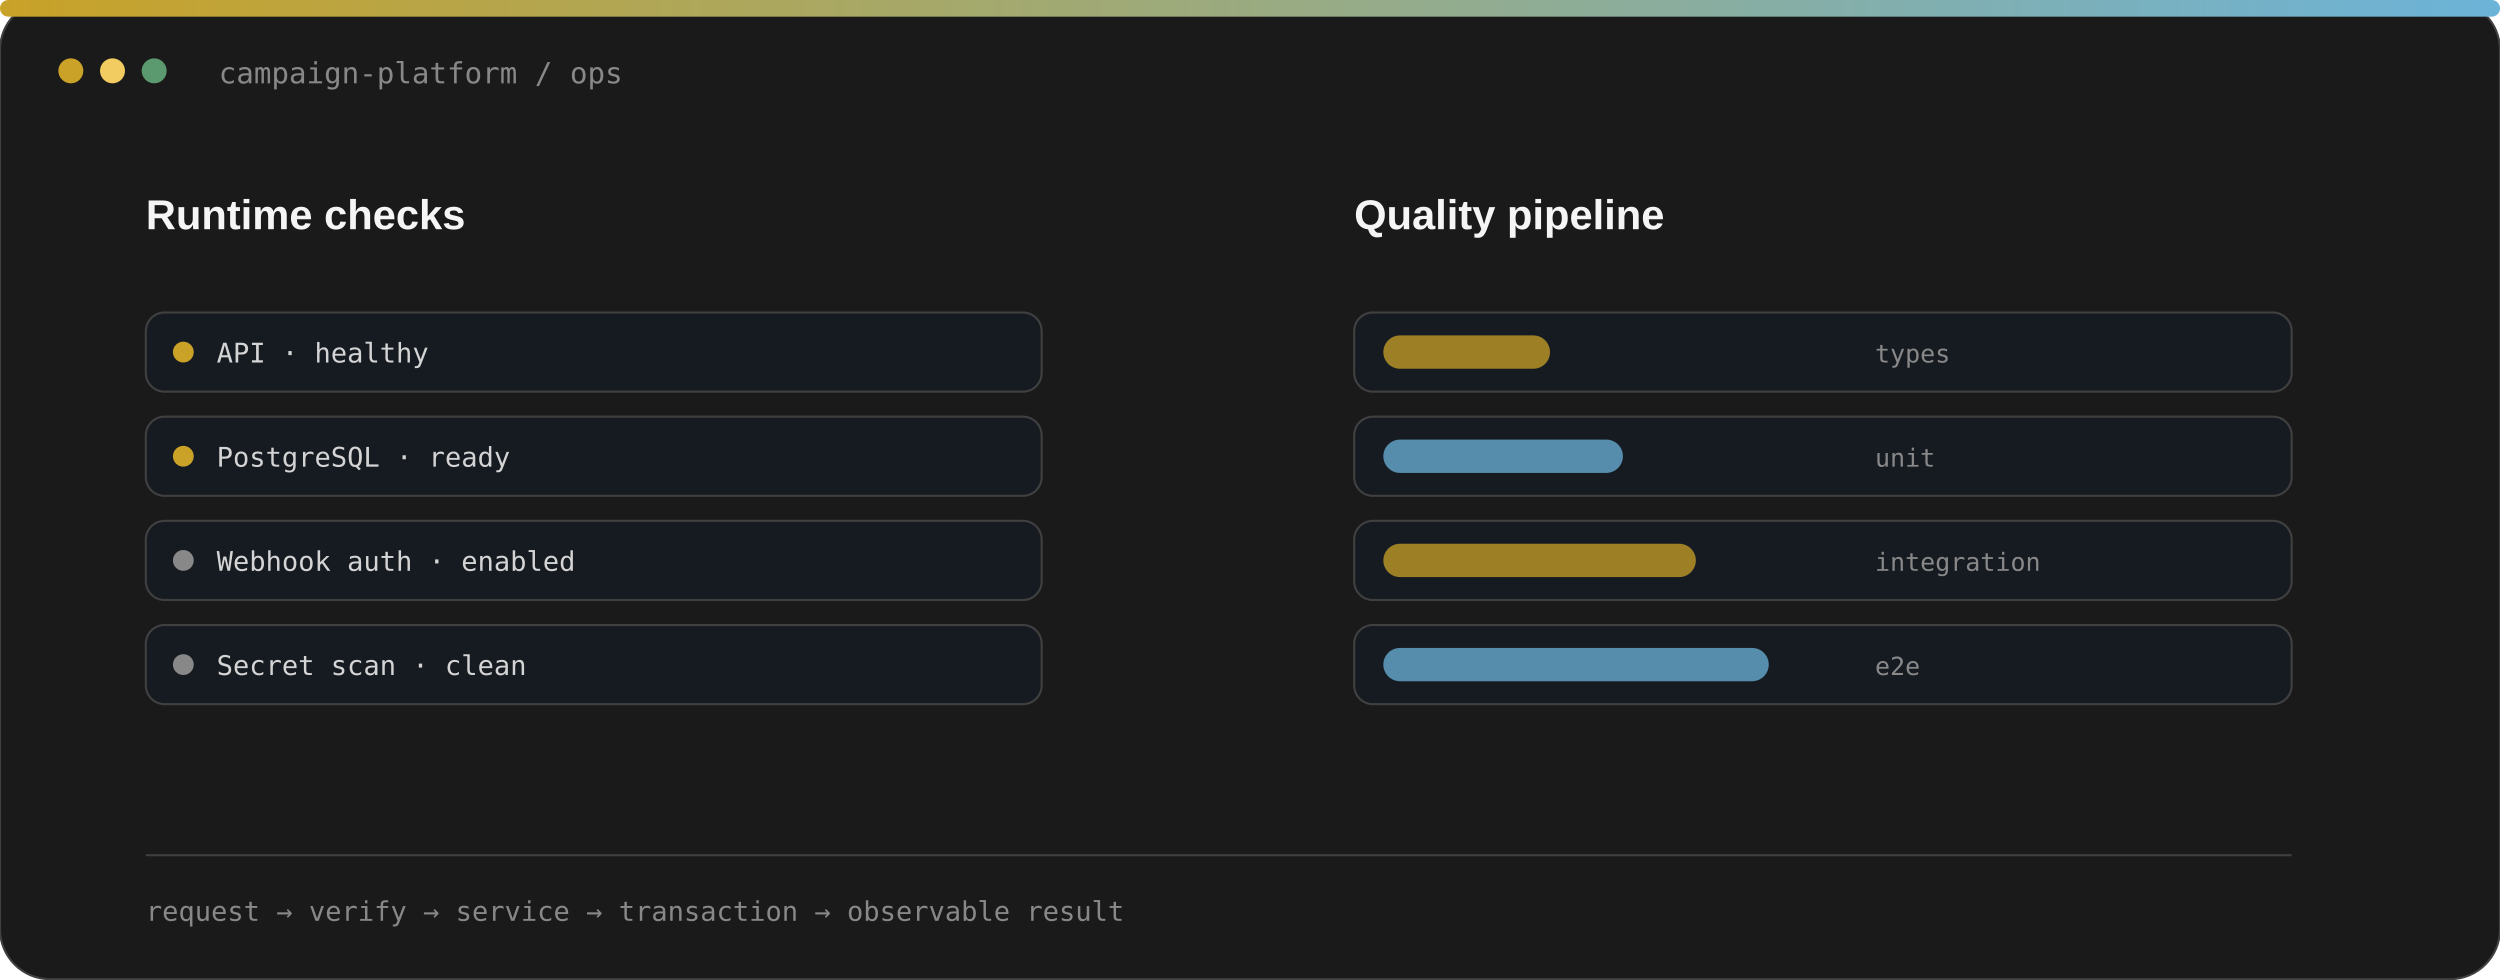
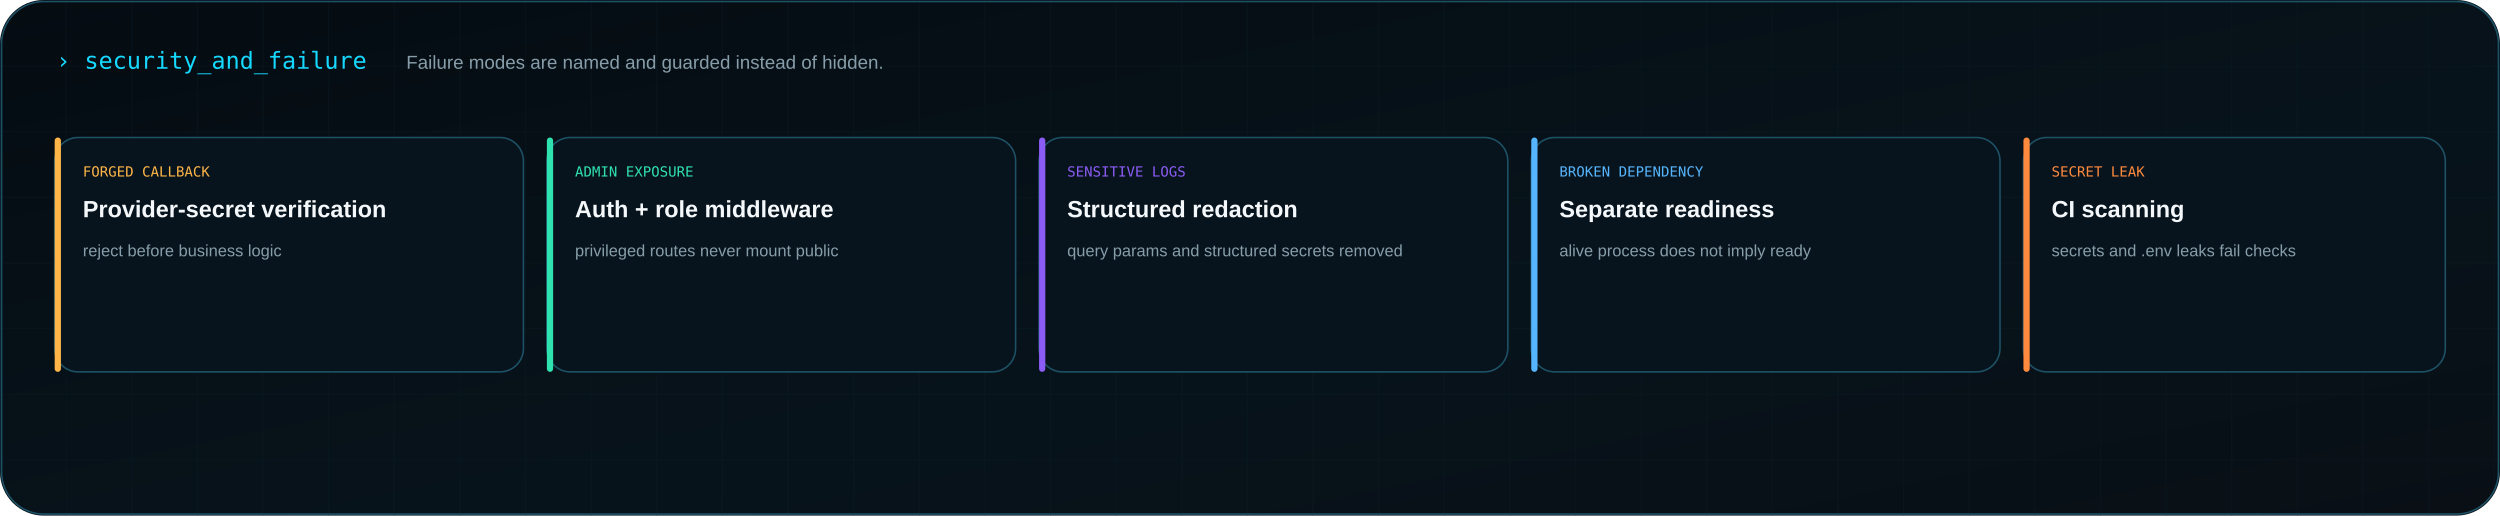
- <svg xmlns="http://www.w3.org/2000/svg" width="1200" height="470" viewBox="0 0 1200 470">
+ <svg xmlns="http://www.w3.org/2000/svg" width="1600" height="330" viewBox="0 0 1600 330">
  <defs>
-     <linearGradient id="top" x1="0" y1="0" x2="1" y2="0">
-       <stop offset="0" stop-color="#c9a227" />
-       <stop offset="1" stop-color="#6bb3d9" />
+     <linearGradient id="bg" x1="0" y1="0" x2="1" y2="1">
+       <stop stop-color="#050c12" />
+       <stop offset=".6" stop-color="#07131b" />
+       <stop offset="1" stop-color="#090f15" />
    </linearGradient>
+     <pattern id="grid" width="42" height="42" patternUnits="userSpaceOnUse">
+       <path d="M42 0H0V42" fill="none" stroke="#0d2430" />
+     </pattern>
  </defs>
-   <rect width="1200" height="470" rx="24" fill="#1a1a1a" stroke="#404040" />
-   <rect x="0" y="0" width="1200" height="8" rx="4" fill="url(#top)" />
-   <circle cx="34" cy="34" r="6" fill="#c9a227" />
-   <circle cx="54" cy="34" r="6" fill="#f2cc60" />
-   <circle cx="74" cy="34" r="6" fill="#5a9a6e" />
-   <text x="105" y="40" fill="#888888" font-family="monospace" font-size="14">campaign-platform / ops</text>
-   <text x="70" y="110" fill="#f5f5f5" font-family="Arial,Helvetica,sans-serif" font-size="20" font-weight="700">Runtime checks</text>
-   <text x="650" y="110" fill="#f5f5f5" font-family="Arial,Helvetica,sans-serif" font-size="20" font-weight="700">Quality pipeline</text>
-   <g transform="translate(70 150)">
-     <rect width="430" height="38" rx="9" fill="#161b22" stroke="#404040" />
-     <circle cx="18" cy="19" r="5" fill="#c9a227" />
-     <text x="34" y="24" fill="#d4d4d4" font-family="monospace" font-size="13">API · healthy</text>
+   <rect width="1600" height="330" rx="28" fill="url(#bg)" />
+   <rect width="1600" height="330" rx="28" fill="url(#grid)" opacity=".3" />
+   <rect x="1" y="1" width="1598" height="328" rx="27" fill="none" stroke="#1d5266" />
+   <text x="36" y="44" fill="#16d9ff" font-family="monospace" font-size="15">› security_and_failure</text>
+   <text x="260" y="44" fill="#879eaa" font-family="Arial" font-size="12">Failure modes are named and guarded instead of hidden.</text>
+   <g transform="translate(35 88)">
+     <rect width="300" height="150" rx="15" fill="#08141d" stroke="#1d5266" />
+     <rect width="4" height="150" rx="2" fill="#ffb547" />
+     <text x="18" y="25" fill="#ffb547" font-family="monospace" font-size="9">FORGED CALLBACK</text>
+     <text x="18" y="51" fill="#f4f8fb" font-family="Arial" font-size="15" font-weight="700">Provider-secret verification</text>
+     <text x="18" y="76" fill="#879eaa" font-family="Arial" font-size="10.5">reject before business logic</text>
  </g>
-   <g transform="translate(70 200)">
-     <rect width="430" height="38" rx="9" fill="#161b22" stroke="#404040" />
-     <circle cx="18" cy="19" r="5" fill="#c9a227" />
-     <text x="34" y="24" fill="#d4d4d4" font-family="monospace" font-size="13">PostgreSQL · ready</text>
+   <g transform="translate(350 88)">
+     <rect width="300" height="150" rx="15" fill="#08141d" stroke="#1d5266" />
+     <rect width="4" height="150" rx="2" fill="#2fe3b0" />
+     <text x="18" y="25" fill="#2fe3b0" font-family="monospace" font-size="9">ADMIN EXPOSURE</text>
+     <text x="18" y="51" fill="#f4f8fb" font-family="Arial" font-size="15" font-weight="700">Auth + role middleware</text>
+     <text x="18" y="76" fill="#879eaa" font-family="Arial" font-size="10.5">privileged routes never mount public</text>
  </g>
-   <g transform="translate(70 250)">
-     <rect width="430" height="38" rx="9" fill="#161b22" stroke="#404040" />
-     <circle cx="18" cy="19" r="5" fill="#888888" />
-     <text x="34" y="24" fill="#d4d4d4" font-family="monospace" font-size="13">Webhook auth · enabled</text>
+   <g transform="translate(665 88)">
+     <rect width="300" height="150" rx="15" fill="#08141d" stroke="#1d5266" />
+     <rect width="4" height="150" rx="2" fill="#8b5cf6" />
+     <text x="18" y="25" fill="#8b5cf6" font-family="monospace" font-size="9">SENSITIVE LOGS</text>
+     <text x="18" y="51" fill="#f4f8fb" font-family="Arial" font-size="15" font-weight="700">Structured redaction</text>
+     <text x="18" y="76" fill="#879eaa" font-family="Arial" font-size="10.5">query params and structured secrets removed</text>
  </g>
-   <g transform="translate(70 300)">
-     <rect width="430" height="38" rx="9" fill="#161b22" stroke="#404040" />
-     <circle cx="18" cy="19" r="5" fill="#888888" />
-     <text x="34" y="24" fill="#d4d4d4" font-family="monospace" font-size="13">Secret scan · clean</text>
+   <g transform="translate(980 88)">
+     <rect width="300" height="150" rx="15" fill="#08141d" stroke="#1d5266" />
+     <rect width="4" height="150" rx="2" fill="#55b6ff" />
+     <text x="18" y="25" fill="#55b6ff" font-family="monospace" font-size="9">BROKEN DEPENDENCY</text>
+     <text x="18" y="51" fill="#f4f8fb" font-family="Arial" font-size="15" font-weight="700">Separate readiness</text>
+     <text x="18" y="76" fill="#879eaa" font-family="Arial" font-size="10.5">alive process does not imply ready</text>
  </g>
-   <g transform="translate(650 150)">
-     <rect width="450" height="38" rx="9" fill="#161b22" stroke="#404040" />
-     <rect x="14" y="11" width="80" height="16" rx="8" fill="#c9a227" opacity=".75" />
-     <text x="250" y="24" fill="#888888" font-family="monospace" font-size="12">types</text>
+   <g transform="translate(1295 88)">
+     <rect width="270" height="150" rx="15" fill="#08141d" stroke="#1d5266" />
+     <rect width="4" height="150" rx="2" fill="#ff8a3d" />
+     <text x="18" y="25" fill="#ff8a3d" font-family="monospace" font-size="9">SECRET LEAK</text>
+     <text x="18" y="51" fill="#f4f8fb" font-family="Arial" font-size="15" font-weight="700">CI scanning</text>
+     <text x="18" y="76" fill="#879eaa" font-family="Arial" font-size="10.5">secrets and .env leaks fail checks</text>
  </g>
-   <g transform="translate(650 200)">
-     <rect width="450" height="38" rx="9" fill="#161b22" stroke="#404040" />
-     <rect x="14" y="11" width="115" height="16" rx="8" fill="#6bb3d9" opacity=".75" />
-     <text x="250" y="24" fill="#888888" font-family="monospace" font-size="12">unit</text>
-   </g>
-   <g transform="translate(650 250)">
-     <rect width="450" height="38" rx="9" fill="#161b22" stroke="#404040" />
-     <rect x="14" y="11" width="150" height="16" rx="8" fill="#c9a227" opacity=".75" />
-     <text x="250" y="24" fill="#888888" font-family="monospace" font-size="12">integration</text>
-   </g>
-   <g transform="translate(650 300)">
-     <rect width="450" height="38" rx="9" fill="#161b22" stroke="#404040" />
-     <rect x="14" y="11" width="185" height="16" rx="8" fill="#6bb3d9" opacity=".75" />
-     <text x="250" y="24" fill="#888888" font-family="monospace" font-size="12">e2e</text>
-   </g>
-   <rect x="70" y="410" width="1030" height="1" fill="#404040" />
-   <text x="70" y="442" fill="#888888" font-family="monospace" font-size="13">request → verify → service → transaction → observable result</text>
</svg>
